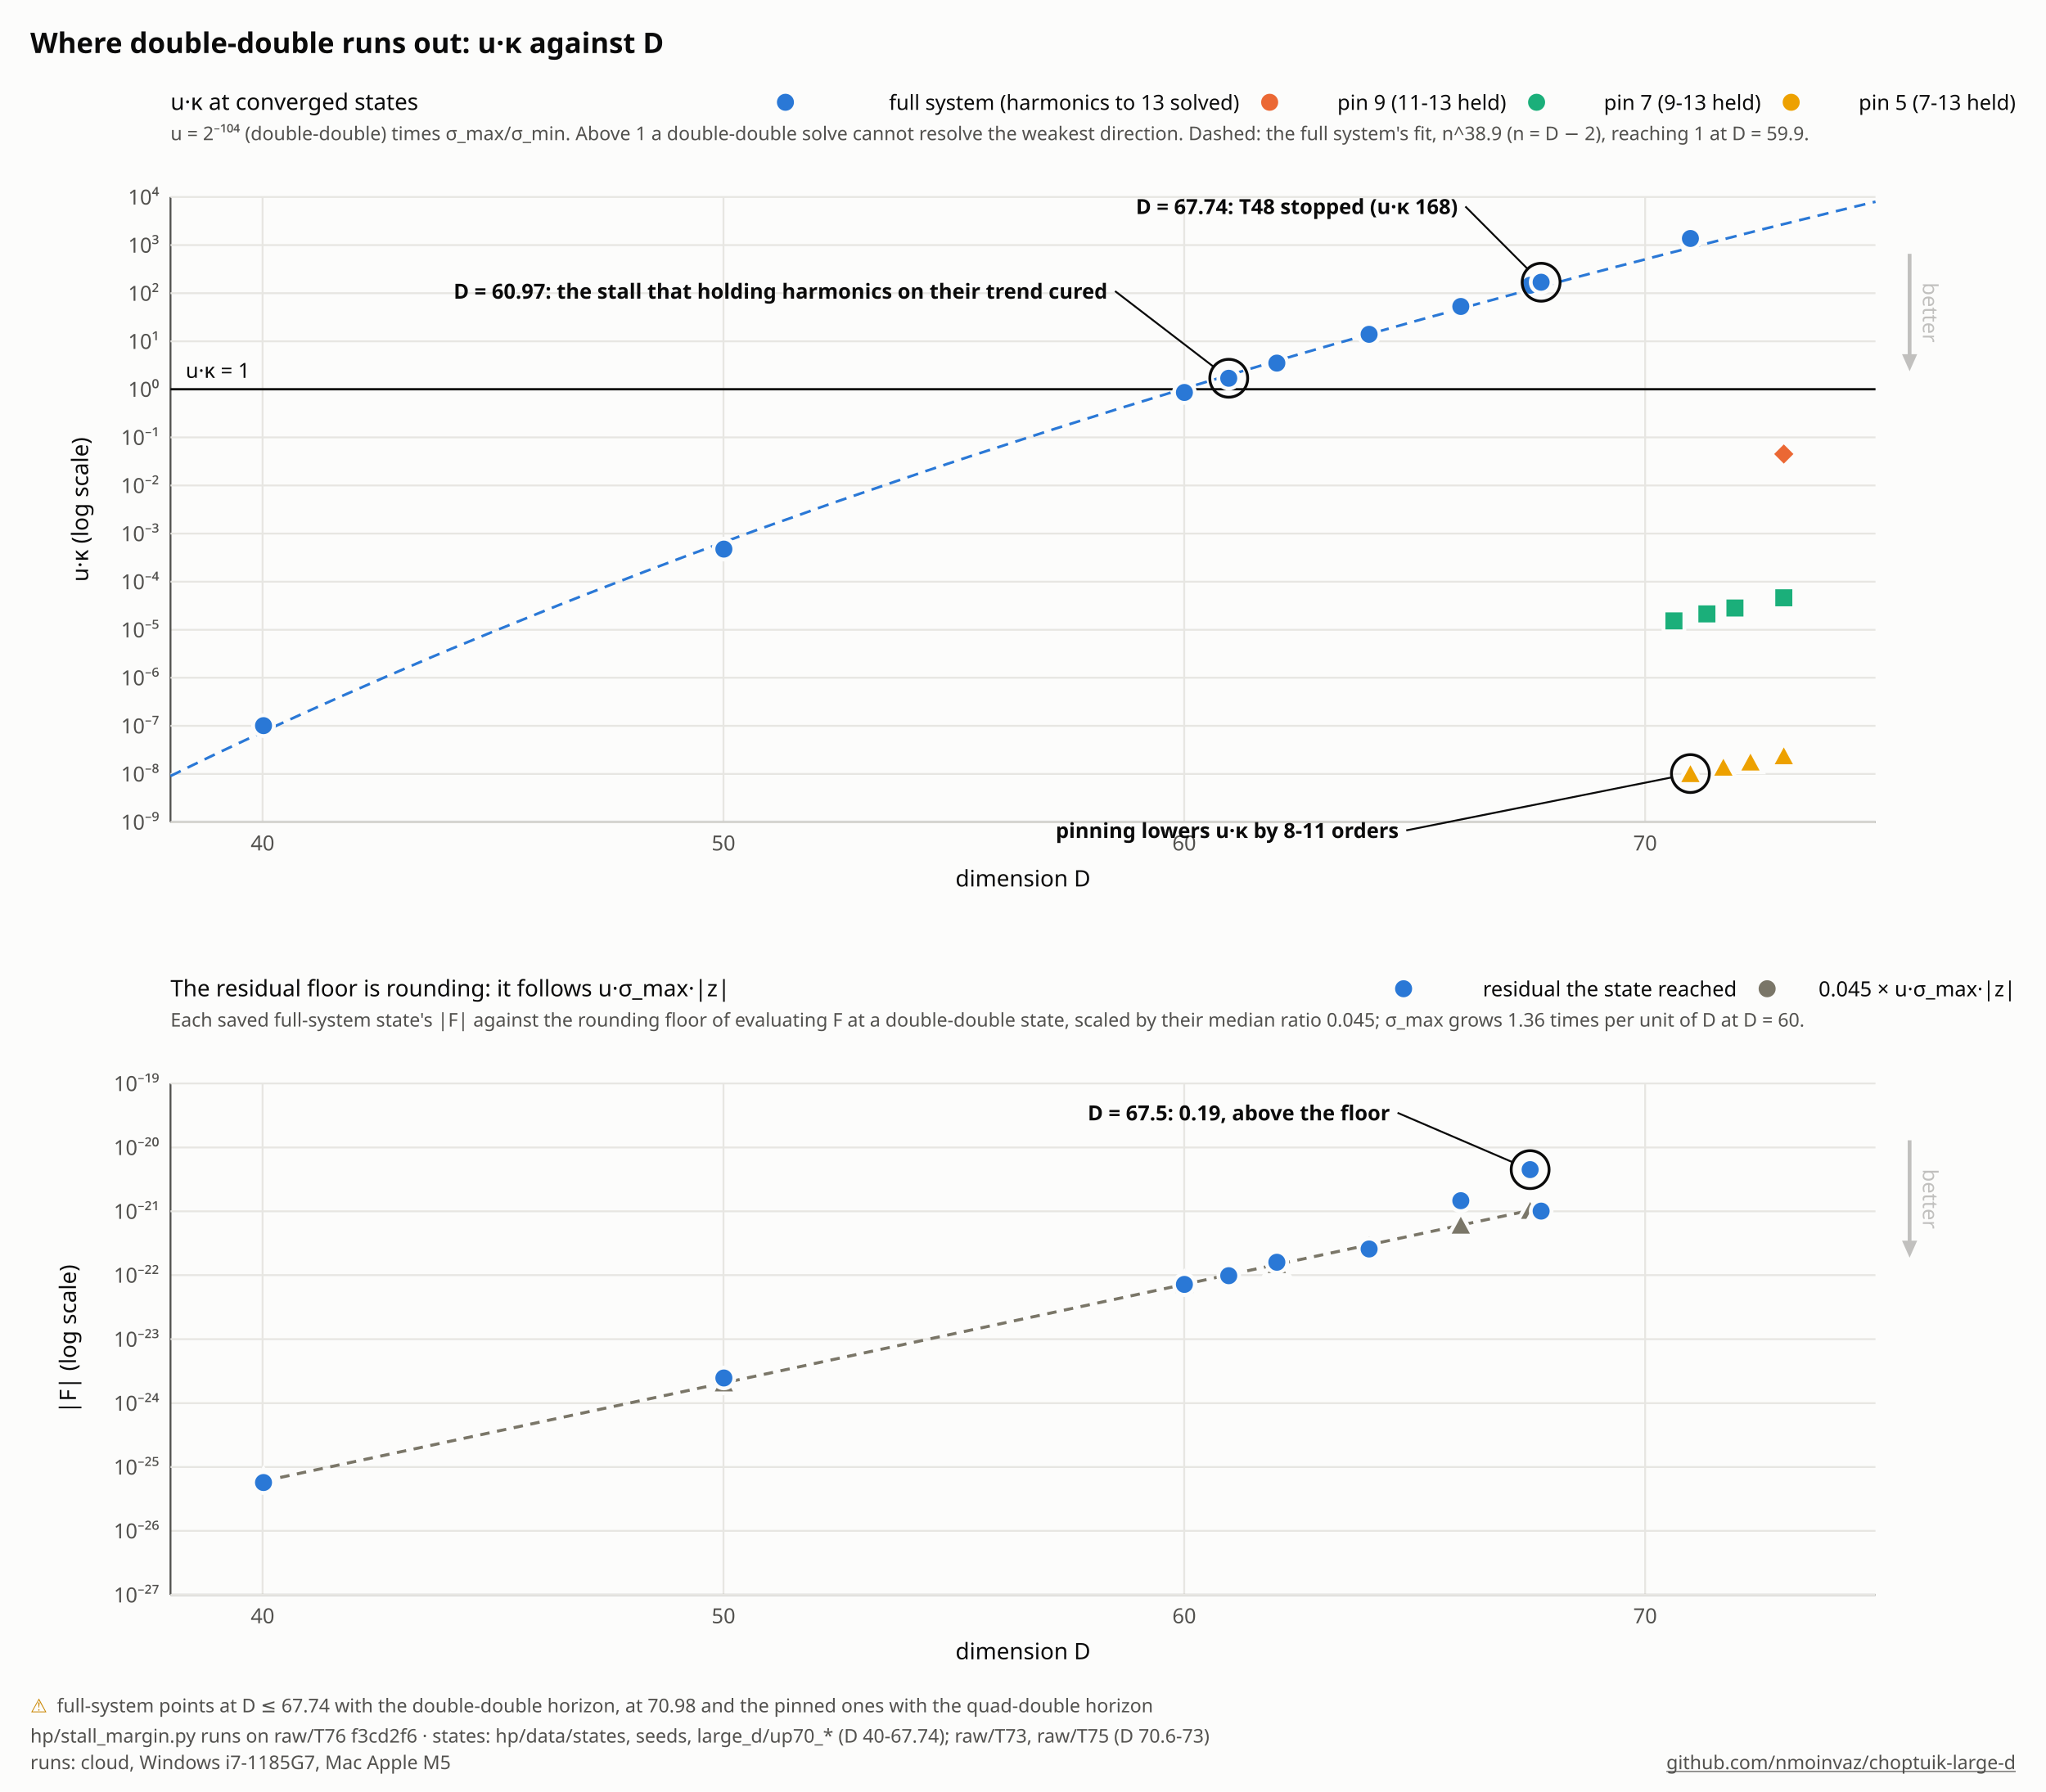
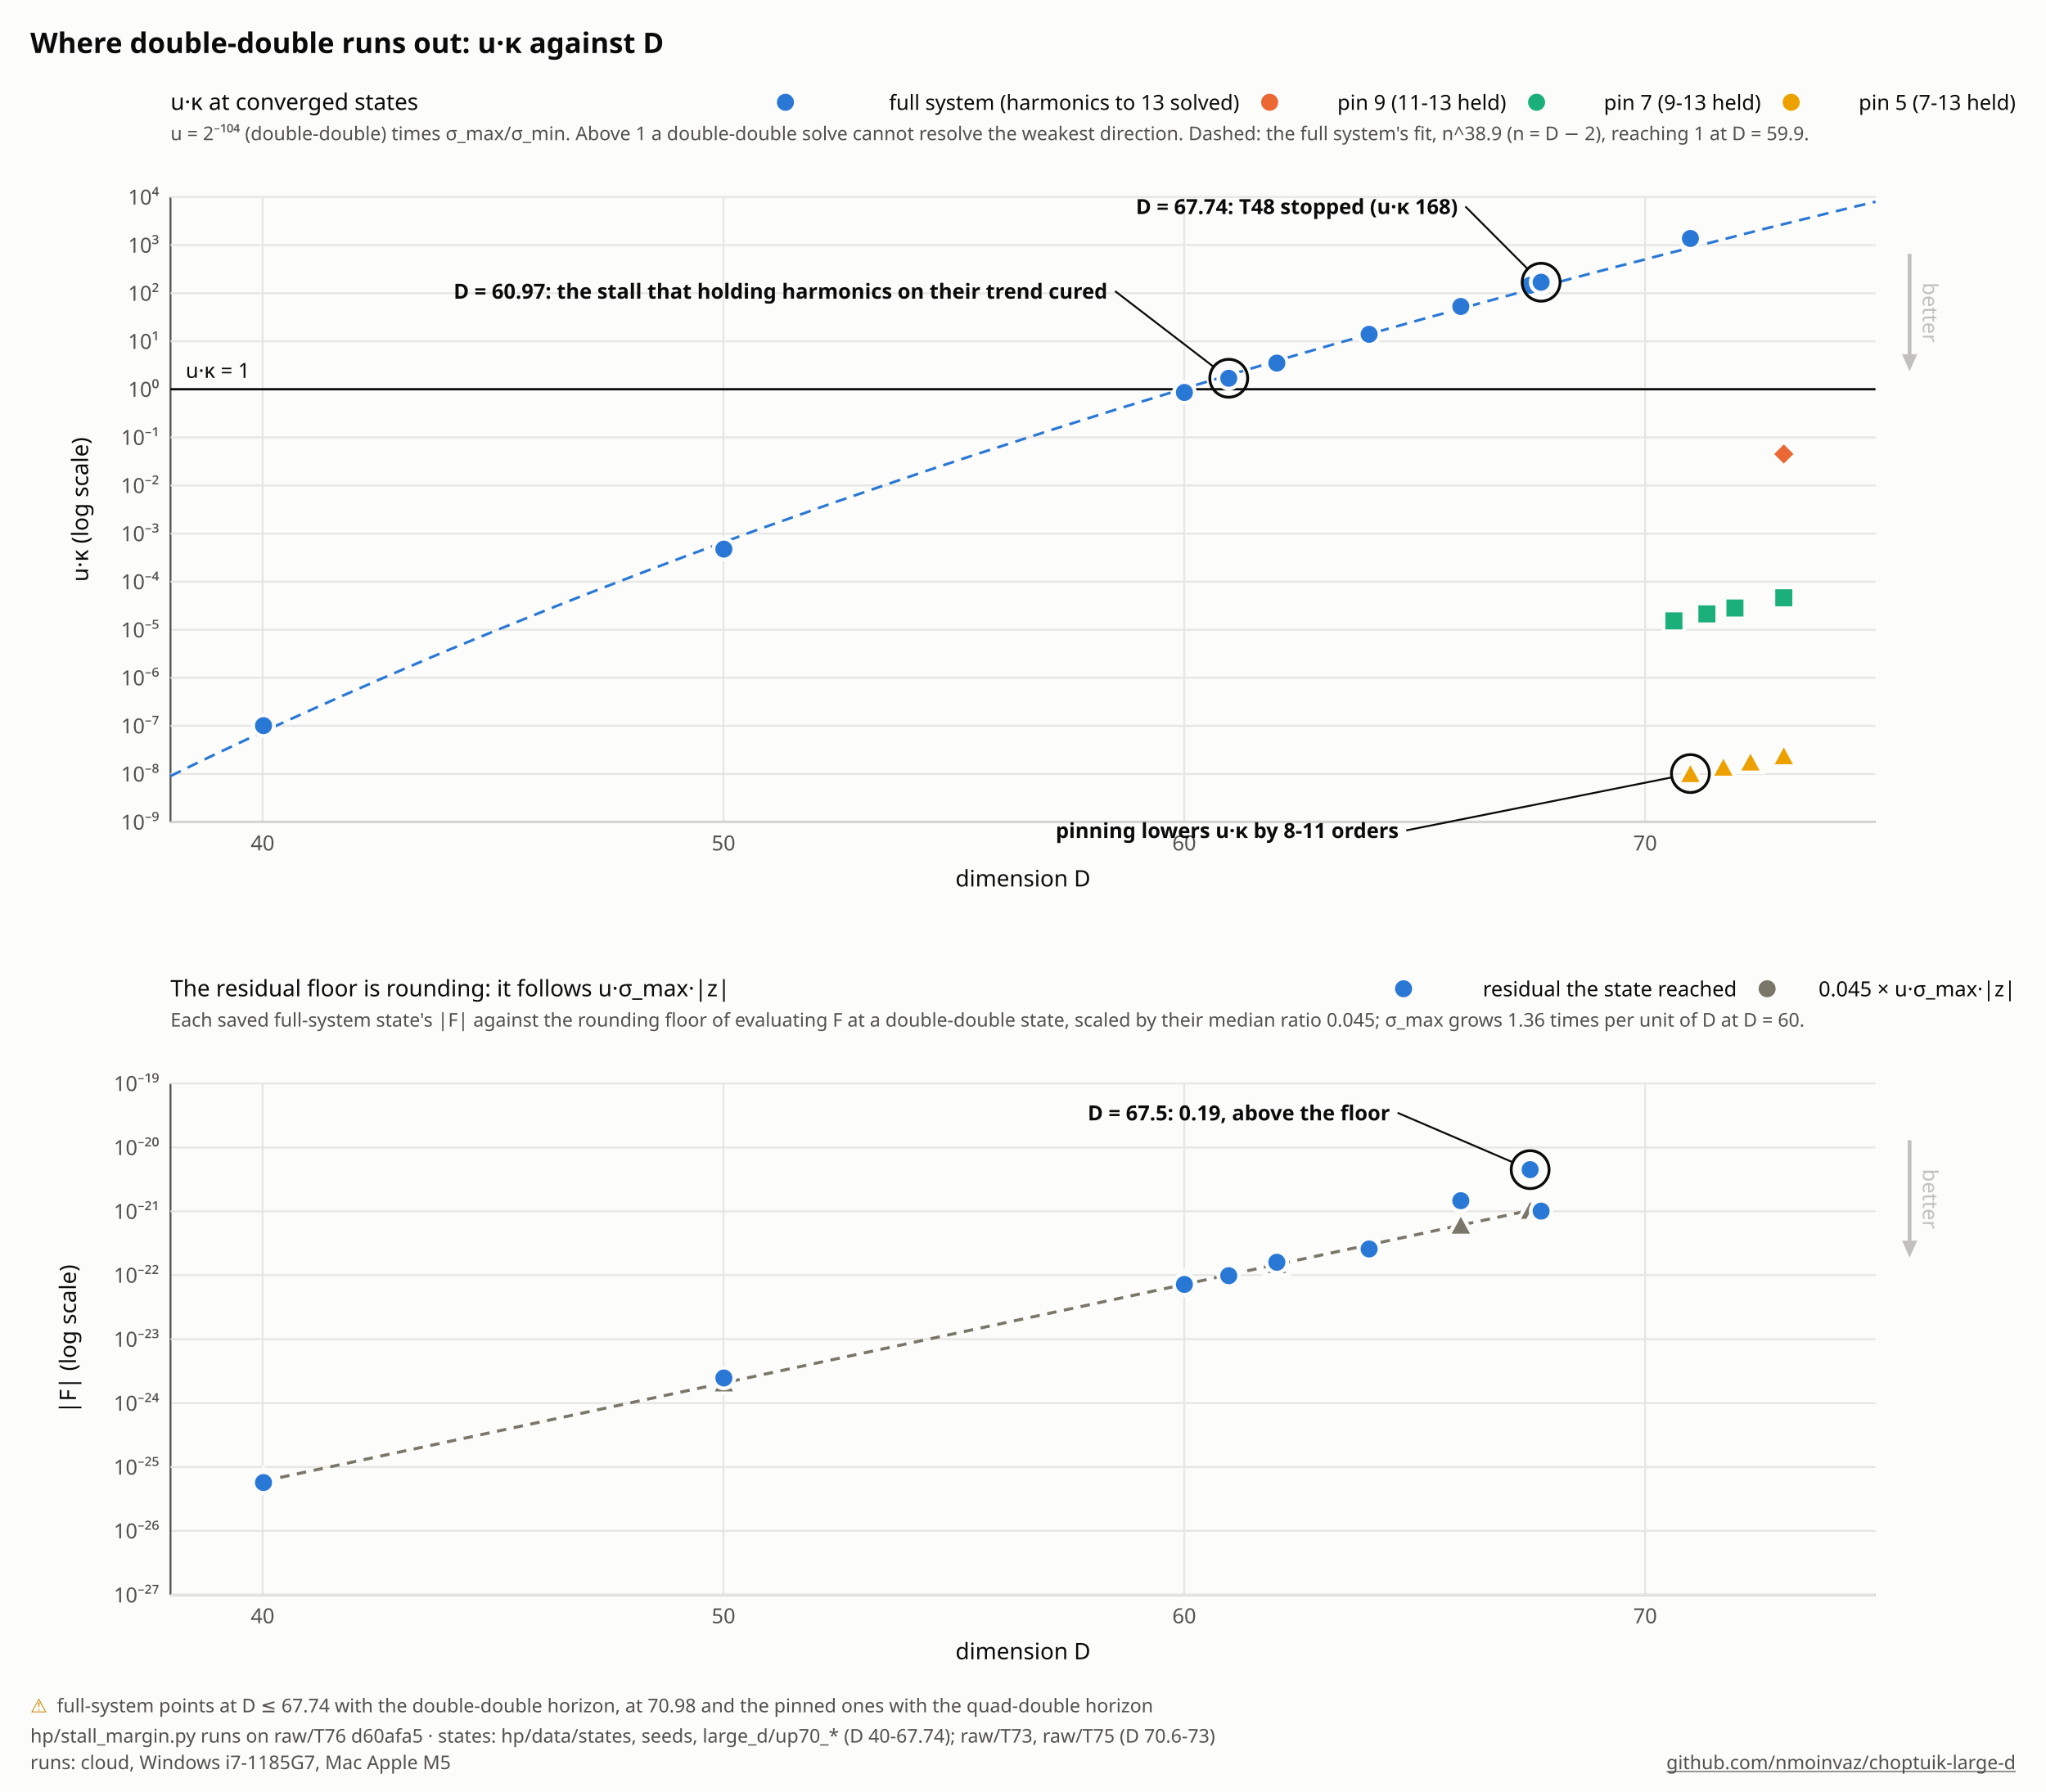
<svg xmlns="http://www.w3.org/2000/svg" width="1080" height="946" viewBox="0 0 1080 946" font-family="system-ui, sans-serif">
  <style>@media (prefers-color-scheme: dark){[fill="#fcfcfb"]{fill:#201f1d}[stroke="#fcfcfb"]{stroke:#201f1d}[fill="#0b0b0b"]{fill:#e8e6e3}[stroke="#0b0b0b"]{stroke:#e8e6e3}[fill="#52514e"]{fill:#a8a49d}[stroke="#52514e"]{stroke:#a8a49d}[fill="#e7e6e2"]{fill:#343230}[stroke="#e7e6e2"]{stroke:#343230}[fill="#c98500"]{fill:#d69a2d}[stroke="#c98500"]{stroke:#d69a2d}[fill="#eb6834"]{fill:#dd5c26}[stroke="#eb6834"]{stroke:#dd5c26}[fill="#eda100"]{fill:#c08800}[stroke="#eda100"]{stroke:#c08800}[fill="#e87ba4"]{fill:#d1678f}[stroke="#e87ba4"]{stroke:#d1678f}[fill="#4a3aa7"]{fill:#7263cf}[stroke="#4a3aa7"]{stroke:#7263cf}[fill="#a6339a"]{fill:#c257b5}[stroke="#a6339a"]{stroke:#c257b5}[fill="#7a7668"]{fill:#948e82}[stroke="#7a7668"]{stroke:#948e82}}</style>
  <rect width="1080" height="946" fill="#fcfcfb" />
  <text x="16.0" y="28.0" font-size="15" fill="#0b0b0b" text-anchor="start" font-weight="bold">Where double-double runs out: u·κ against D</text>
  <text x="1064.0" y="58.0" font-size="11" fill="#0b0b0b" text-anchor="end" font-weight="normal">pin 5 (7-13 held)</text>
  <circle cx="945.5" cy="54" r="4.5" fill="#eda100" />
  <text x="929.5" y="58.0" font-size="11" fill="#0b0b0b" text-anchor="end" font-weight="normal">pin 7 (9-13 held)</text>
  <circle cx="811.1" cy="54" r="4.5" fill="#1baf7a" />
  <text x="795.1" y="58.0" font-size="11" fill="#0b0b0b" text-anchor="end" font-weight="normal">pin 9 (11-13 held)</text>
  <circle cx="670.2" cy="54" r="4.5" fill="#eb6834" />
  <text x="654.2" y="58.0" font-size="11" fill="#0b0b0b" text-anchor="end" font-weight="normal">full system (harmonics to 13 solved)</text>
  <circle cx="414.6" cy="54" r="4.5" fill="#2a78d6" />
  <text x="90.0" y="58.0" font-size="12" fill="#0b0b0b" text-anchor="start" font-weight="normal">u·κ at converged states</text>
  <text x="90.0" y="74.0" font-size="10" fill="#52514e" text-anchor="start" font-weight="normal">u = 2⁻¹⁰⁴ (double-double) times σ_max/σ_min. Above 1 a double-double solve cannot resolve the weakest direction. Dashed: the full system's fit, n^38.9 (n = D − 2), reaching 1 at D = 59.9.</text>
  <line x1="138.6" y1="104.0" x2="138.6" y2="434.0" stroke="#e7e6e2" stroke-width="1" />
  <text x="138.6" y="449.0" font-size="11" fill="#52514e" text-anchor="middle" font-weight="normal" font-variant-numeric="tabular-nums">40</text>
  <line x1="381.9" y1="104.0" x2="381.9" y2="434.0" stroke="#e7e6e2" stroke-width="1" />
  <text x="381.9" y="449.0" font-size="11" fill="#52514e" text-anchor="middle" font-weight="normal" font-variant-numeric="tabular-nums">50</text>
  <line x1="625.1" y1="104.0" x2="625.1" y2="434.0" stroke="#e7e6e2" stroke-width="1" />
  <text x="625.1" y="449.0" font-size="11" fill="#52514e" text-anchor="middle" font-weight="normal" font-variant-numeric="tabular-nums">60</text>
  <line x1="868.4" y1="104.0" x2="868.4" y2="434.0" stroke="#e7e6e2" stroke-width="1" />
  <text x="868.4" y="449.0" font-size="11" fill="#52514e" text-anchor="middle" font-weight="normal" font-variant-numeric="tabular-nums">70</text>
  <line x1="90.0" y1="332.5" x2="990.0" y2="332.5" stroke="#e7e6e2" stroke-width="1" />
  <text x="84.0" y="336.5" font-size="11" fill="#52514e" text-anchor="end" font-weight="normal" font-variant-numeric="tabular-nums">10⁻⁵</text>
  <line x1="90.0" y1="205.5" x2="990.0" y2="205.5" stroke="#e7e6e2" stroke-width="1" />
  <text x="84.0" y="209.5" font-size="11" fill="#52514e" text-anchor="end" font-weight="normal" font-variant-numeric="tabular-nums">10⁰</text>
  <line x1="90.0" y1="434.0" x2="990.0" y2="434.0" stroke="#52514e" stroke-width="1" />
  <line x1="90.0" y1="104.0" x2="90.0" y2="434.0" stroke="#52514e" stroke-width="1" />
  <text x="540.0" y="468.0" font-size="12" fill="#0b0b0b" text-anchor="middle" font-weight="normal">dimension D</text>
  <text x="46.5" y="269.0" font-size="12" fill="#0b0b0b" text-anchor="middle" transform="rotate(-90 46.5 269.0)">u·κ (log scale)</text>
  <line x1="90.0" y1="434.0" x2="990.0" y2="434.0" stroke="#e7e6e2" stroke-width="1" />
  <text x="84.0" y="438.0" font-size="11" fill="#52514e" text-anchor="end" font-weight="normal" font-variant-numeric="tabular-nums">10⁻⁹</text>
  <line x1="90.0" y1="408.6" x2="990.0" y2="408.6" stroke="#e7e6e2" stroke-width="1" />
  <text x="84.0" y="412.6" font-size="11" fill="#52514e" text-anchor="end" font-weight="normal" font-variant-numeric="tabular-nums">10⁻⁸</text>
  <line x1="90.0" y1="383.2" x2="990.0" y2="383.2" stroke="#e7e6e2" stroke-width="1" />
  <text x="84.0" y="387.2" font-size="11" fill="#52514e" text-anchor="end" font-weight="normal" font-variant-numeric="tabular-nums">10⁻⁷</text>
  <line x1="90.0" y1="357.8" x2="990.0" y2="357.8" stroke="#e7e6e2" stroke-width="1" />
  <text x="84.0" y="361.8" font-size="11" fill="#52514e" text-anchor="end" font-weight="normal" font-variant-numeric="tabular-nums">10⁻⁶</text>
  <line x1="90.0" y1="307.1" x2="990.0" y2="307.1" stroke="#e7e6e2" stroke-width="1" />
  <text x="84.0" y="311.1" font-size="11" fill="#52514e" text-anchor="end" font-weight="normal" font-variant-numeric="tabular-nums">10⁻⁴</text>
  <line x1="90.0" y1="281.7" x2="990.0" y2="281.7" stroke="#e7e6e2" stroke-width="1" />
  <text x="84.0" y="285.7" font-size="11" fill="#52514e" text-anchor="end" font-weight="normal" font-variant-numeric="tabular-nums">10⁻³</text>
  <line x1="90.0" y1="256.3" x2="990.0" y2="256.3" stroke="#e7e6e2" stroke-width="1" />
  <text x="84.0" y="260.3" font-size="11" fill="#52514e" text-anchor="end" font-weight="normal" font-variant-numeric="tabular-nums">10⁻²</text>
  <line x1="90.0" y1="230.9" x2="990.0" y2="230.9" stroke="#e7e6e2" stroke-width="1" />
  <text x="84.0" y="234.9" font-size="11" fill="#52514e" text-anchor="end" font-weight="normal" font-variant-numeric="tabular-nums">10⁻¹</text>
  <line x1="90.0" y1="180.2" x2="990.0" y2="180.2" stroke="#e7e6e2" stroke-width="1" />
  <text x="84.0" y="184.2" font-size="11" fill="#52514e" text-anchor="end" font-weight="normal" font-variant-numeric="tabular-nums">10¹</text>
  <line x1="90.0" y1="154.8" x2="990.0" y2="154.8" stroke="#e7e6e2" stroke-width="1" />
  <text x="84.0" y="158.8" font-size="11" fill="#52514e" text-anchor="end" font-weight="normal" font-variant-numeric="tabular-nums">10²</text>
  <line x1="90.0" y1="129.4" x2="990.0" y2="129.4" stroke="#e7e6e2" stroke-width="1" />
  <text x="84.0" y="133.4" font-size="11" fill="#52514e" text-anchor="end" font-weight="normal" font-variant-numeric="tabular-nums">10³</text>
  <line x1="90.0" y1="104.0" x2="990.0" y2="104.0" stroke="#e7e6e2" stroke-width="1" />
  <text x="84.0" y="108.0" font-size="11" fill="#52514e" text-anchor="end" font-weight="normal" font-variant-numeric="tabular-nums">10⁴</text>
  <g opacity="0.35">
    <line x1="1008.0" y1="134.0" x2="1008.0" y2="190.0" stroke="#52514e" stroke-width="2" />
    <polygon points="1008.0,196.0 1004.0,187.0 1012.0,187.0" fill="#52514e" />
    <text x="1008.0" y="158.0" font-size="11" fill="#52514e" text-anchor="middle" transform="rotate(90.0 1008.0 165.0)">better</text>
  </g>
  <line x1="90.0" y1="205.5" x2="990.0" y2="205.5" stroke="#0b0b0b" stroke-width="1.2" />
  <text x="98.0" y="199.5" font-size="11" fill="#0b0b0b" text-anchor="start" font-weight="normal">u·κ = 1</text>
  <polyline points="90.0,409.7 101.4,404.1 112.8,398.6 124.2,393.2 135.6,387.9 147.0,382.6 158.4,377.4 169.7,372.3 181.1,367.2 192.5,362.2 203.9,357.2 215.3,352.3 226.7,347.4 238.1,342.6 249.5,337.9 260.9,333.2 272.3,328.6 283.7,324.0 295.1,319.4 306.5,314.9 317.8,310.5 329.2,306.1 340.6,301.7 352.0,297.4 363.4,293.1 374.8,288.9 386.2,284.7 397.6,280.5 409.0,276.4 420.4,272.4 431.8,268.3 443.2,264.3 454.6,260.4 465.9,256.5 477.3,252.6 488.7,248.7 500.1,244.9 511.5,241.1 522.9,237.4 534.3,233.7 545.7,230.0 557.1,226.3 568.5,222.7 579.9,219.1 591.3,215.5 602.7,212.0 614.1,208.5 625.4,205.0 636.8,201.6 648.2,198.2 659.6,194.8 671.0,191.4 682.4,188.0 693.8,184.7 705.2,181.4 716.6,178.2 728.0,174.9 739.4,171.7 750.8,168.5 762.2,165.4 773.5,162.2 784.9,159.1 796.3,156.0 807.7,152.9 819.1,149.9 830.5,146.8 841.9,143.8 853.3,140.8 864.7,137.9 876.1,134.9 887.5,132.0 898.9,129.1 910.3,126.2 921.6,123.3 933.0,120.4 944.4,117.6 955.8,114.8 967.2,112.0 978.6,109.2 990.0,106.5" fill="none" stroke="#2a78d6" stroke-width="1.4" stroke-dasharray="6 4" />
  <g>
    <circle cx="139.1" cy="383.1" r="5.5" fill="#2a78d6" stroke="#fcfcfb" stroke-width="2" />
  </g>
  <g>
    <circle cx="382.1" cy="289.9" r="5.5" fill="#2a78d6" stroke="#fcfcfb" stroke-width="2" />
  </g>
  <g>
    <circle cx="625.2" cy="207.2" r="5.5" fill="#2a78d6" stroke="#fcfcfb" stroke-width="2" />
  </g>
  <g>
    <circle cx="648.6" cy="199.7" r="5.5" fill="#2a78d6" stroke="#fcfcfb" stroke-width="2" />
  </g>
  <g>
    <circle cx="674.0" cy="191.7" r="5.5" fill="#2a78d6" stroke="#fcfcfb" stroke-width="2" />
  </g>
  <g>
    <circle cx="722.7" cy="176.5" r="5.5" fill="#2a78d6" stroke="#fcfcfb" stroke-width="2" />
  </g>
  <g>
    <circle cx="771.1" cy="161.8" r="5.5" fill="#2a78d6" stroke="#fcfcfb" stroke-width="2" />
  </g>
  <g>
    <circle cx="807.7" cy="150.6" r="5.5" fill="#2a78d6" stroke="#fcfcfb" stroke-width="2" />
  </g>
  <g>
    <circle cx="813.5" cy="149.0" r="5.5" fill="#2a78d6" stroke="#fcfcfb" stroke-width="2" />
  </g>
  <g>
    <circle cx="892.3" cy="125.9" r="5.5" fill="#2a78d6" stroke="#fcfcfb" stroke-width="2" />
  </g>
  <g>
    <polygon points="941.6,233.2 948.1,239.7 941.6,246.2 935.1,239.7" fill="#eb6834" stroke="#fcfcfb" stroke-width="2" />
  </g>
  <g>
    <rect x="878.1" y="322.3" width="11.0" height="11.0" fill="#1baf7a" stroke="#fcfcfb" stroke-width="2" />
  </g>
  <g>
    <rect x="895.5" y="318.6" width="11.0" height="11.0" fill="#1baf7a" stroke="#fcfcfb" stroke-width="2" />
  </g>
  <g>
    <rect x="910.3" y="315.5" width="11.0" height="11.0" fill="#1baf7a" stroke="#fcfcfb" stroke-width="2" />
  </g>
  <g>
    <rect x="936.1" y="310.1" width="11.0" height="11.0" fill="#1baf7a" stroke="#fcfcfb" stroke-width="2" />
  </g>
  <g>
    <polygon points="892.3,401.9 898.8,413.9 885.8,413.9" fill="#eda100" stroke="#fcfcfb" stroke-width="2" />
  </g>
  <g>
    <polygon points="909.7,398.5 916.2,410.5 903.2,410.5" fill="#eda100" stroke="#fcfcfb" stroke-width="2" />
  </g>
  <g>
    <polygon points="924.0,395.8 930.5,407.8 917.5,407.8" fill="#eda100" stroke="#fcfcfb" stroke-width="2" />
  </g>
  <g>
    <polygon points="941.6,392.5 948.1,404.5 935.1,404.5" fill="#eda100" stroke="#fcfcfb" stroke-width="2" />
  </g>
  <circle cx="648.6" cy="199.7" r="10" fill="none" stroke="#0b0b0b" stroke-width="1.5" />
  <line x1="640.7" y1="193.7" x2="588.6" y2="153.7" stroke="#0b0b0b" stroke-width="1" />
  <text x="584.6" y="157.7" font-size="11" fill="#0b0b0b" text-anchor="end" font-weight="bold">D = 60.97: the stall that holding harmonics on their trend cured</text>
  <circle cx="813.5" cy="149.0" r="10" fill="none" stroke="#0b0b0b" stroke-width="1.5" />
  <line x1="806.4" y1="142.0" x2="773.5" y2="109.0" stroke="#0b0b0b" stroke-width="1" />
  <text x="769.5" y="113.0" font-size="11" fill="#0b0b0b" text-anchor="end" font-weight="bold">D = 67.74: T48 stopped (u·κ 168)</text>
  <circle cx="892.3" cy="408.4" r="10" fill="none" stroke="#0b0b0b" stroke-width="1.5" />
  <line x1="882.5" y1="410.4" x2="742.3" y2="438.4" stroke="#0b0b0b" stroke-width="1" />
  <text x="738.3" y="442.4" font-size="11" fill="#0b0b0b" text-anchor="end" font-weight="bold">pinning lowers u·κ by 8-11 orders</text>
  <text x="1064.0" y="526.0" font-size="11" fill="#0b0b0b" text-anchor="end" font-weight="normal">0.045 × u·σ_max·|z|</text>
  <circle cx="932.8" cy="522" r="4.5" fill="#7a7668" />
  <text x="916.8" y="526.0" font-size="11" fill="#0b0b0b" text-anchor="end" font-weight="normal">residual the state reached</text>
  <circle cx="740.9" cy="522" r="4.5" fill="#2a78d6" />
  <text x="90.0" y="526.0" font-size="12" fill="#0b0b0b" text-anchor="start" font-weight="normal">The residual floor is rounding: it follows u·σ_max·|z|</text>
  <text x="90.0" y="542.0" font-size="10" fill="#52514e" text-anchor="start" font-weight="normal">Each saved full-system state's |F| against the rounding floor of evaluating F at a double-double state, scaled by their median ratio 0.045; σ_max grows 1.36 times per unit of D at D = 60.</text>
  <line x1="138.6" y1="572.0" x2="138.6" y2="842.0" stroke="#e7e6e2" stroke-width="1" />
  <text x="138.6" y="857.0" font-size="11" fill="#52514e" text-anchor="middle" font-weight="normal" font-variant-numeric="tabular-nums">40</text>
  <line x1="381.9" y1="572.0" x2="381.9" y2="842.0" stroke="#e7e6e2" stroke-width="1" />
  <text x="381.9" y="857.0" font-size="11" fill="#52514e" text-anchor="middle" font-weight="normal" font-variant-numeric="tabular-nums">50</text>
  <line x1="625.1" y1="572.0" x2="625.1" y2="842.0" stroke="#e7e6e2" stroke-width="1" />
  <text x="625.1" y="857.0" font-size="11" fill="#52514e" text-anchor="middle" font-weight="normal" font-variant-numeric="tabular-nums">60</text>
  <line x1="868.4" y1="572.0" x2="868.4" y2="842.0" stroke="#e7e6e2" stroke-width="1" />
  <text x="868.4" y="857.0" font-size="11" fill="#52514e" text-anchor="middle" font-weight="normal" font-variant-numeric="tabular-nums">70</text>
  <line x1="90.0" y1="808.2" x2="990.0" y2="808.2" stroke="#e7e6e2" stroke-width="1" />
  <text x="84.0" y="812.2" font-size="11" fill="#52514e" text-anchor="end" font-weight="normal" font-variant-numeric="tabular-nums">10⁻²⁶</text>
  <line x1="90.0" y1="740.8" x2="990.0" y2="740.8" stroke="#e7e6e2" stroke-width="1" />
  <text x="84.0" y="744.8" font-size="11" fill="#52514e" text-anchor="end" font-weight="normal" font-variant-numeric="tabular-nums">10⁻²⁴</text>
  <line x1="90.0" y1="673.2" x2="990.0" y2="673.2" stroke="#e7e6e2" stroke-width="1" />
  <text x="84.0" y="677.2" font-size="11" fill="#52514e" text-anchor="end" font-weight="normal" font-variant-numeric="tabular-nums">10⁻²²</text>
  <line x1="90.0" y1="605.8" x2="990.0" y2="605.8" stroke="#e7e6e2" stroke-width="1" />
  <text x="84.0" y="609.8" font-size="11" fill="#52514e" text-anchor="end" font-weight="normal" font-variant-numeric="tabular-nums">10⁻²⁰</text>
  <line x1="90.0" y1="842.0" x2="990.0" y2="842.0" stroke="#52514e" stroke-width="1" />
  <line x1="90.0" y1="572.0" x2="90.0" y2="842.0" stroke="#52514e" stroke-width="1" />
  <text x="540.0" y="876.0" font-size="12" fill="#0b0b0b" text-anchor="middle" font-weight="normal">dimension D</text>
  <text x="40.1" y="707.0" font-size="12" fill="#0b0b0b" text-anchor="middle" transform="rotate(-90 40.1 707.0)">|F| (log scale)</text>
  <line x1="90.0" y1="842.0" x2="990.0" y2="842.0" stroke="#e7e6e2" stroke-width="1" />
  <text x="84.0" y="846.0" font-size="11" fill="#52514e" text-anchor="end" font-weight="normal" font-variant-numeric="tabular-nums">10⁻²⁷</text>
  <line x1="90.0" y1="774.5" x2="990.0" y2="774.5" stroke="#e7e6e2" stroke-width="1" />
  <text x="84.0" y="778.5" font-size="11" fill="#52514e" text-anchor="end" font-weight="normal" font-variant-numeric="tabular-nums">10⁻²⁵</text>
  <line x1="90.0" y1="707.0" x2="990.0" y2="707.0" stroke="#e7e6e2" stroke-width="1" />
  <text x="84.0" y="711.0" font-size="11" fill="#52514e" text-anchor="end" font-weight="normal" font-variant-numeric="tabular-nums">10⁻²³</text>
  <line x1="90.0" y1="639.5" x2="990.0" y2="639.5" stroke="#e7e6e2" stroke-width="1" />
  <text x="84.0" y="643.5" font-size="11" fill="#52514e" text-anchor="end" font-weight="normal" font-variant-numeric="tabular-nums">10⁻²¹</text>
  <line x1="90.0" y1="572.0" x2="990.0" y2="572.0" stroke="#e7e6e2" stroke-width="1" />
  <text x="84.0" y="576.0" font-size="11" fill="#52514e" text-anchor="end" font-weight="normal" font-variant-numeric="tabular-nums">10⁻¹⁹</text>
  <g opacity="0.35">
    <line x1="1008.0" y1="602.0" x2="1008.0" y2="658.0" stroke="#52514e" stroke-width="2" />
    <polygon points="1008.0,664.0 1004.0,655.0 1012.0,655.0" fill="#52514e" />
    <text x="1008.0" y="626.0" font-size="11" fill="#52514e" text-anchor="middle" transform="rotate(90.0 1008.0 633.0)">better</text>
  </g>
  <polyline points="139.1,781.9 382.1,730.1 625.2,678.1 648.6,673.0 674.0,667.6 722.7,657.2 771.1,646.8 807.7,639.0 813.5,637.7" fill="none" stroke="#7a7668" stroke-width="1.6" stroke-dasharray="5 4" />
  <g>
    <polygon points="139.1,775.4 145.6,787.4 132.6,787.4" fill="#7a7668" stroke="#fcfcfb" stroke-width="2" />
  </g>
  <g>
    <circle cx="139.1" cy="782.7" r="5.5" fill="#2a78d6" stroke="#fcfcfb" stroke-width="2" />
  </g>
  <g>
    <polygon points="382.1,723.6 388.6,735.6 375.6,735.6" fill="#7a7668" stroke="#fcfcfb" stroke-width="2" />
  </g>
  <g>
    <circle cx="382.1" cy="727.5" r="5.5" fill="#2a78d6" stroke="#fcfcfb" stroke-width="2" />
  </g>
  <g>
    <polygon points="625.2,671.6 631.7,683.6 618.7,683.6" fill="#7a7668" stroke="#fcfcfb" stroke-width="2" />
  </g>
  <g>
    <circle cx="625.2" cy="678.1" r="5.5" fill="#2a78d6" stroke="#fcfcfb" stroke-width="2" />
  </g>
  <g>
    <polygon points="648.6,666.5 655.1,678.5 642.1,678.5" fill="#7a7668" stroke="#fcfcfb" stroke-width="2" />
  </g>
  <g>
    <circle cx="648.6" cy="673.5" r="5.5" fill="#2a78d6" stroke="#fcfcfb" stroke-width="2" />
  </g>
  <g>
    <polygon points="674.0,661.1 680.5,673.1 667.5,673.1" fill="#7a7668" stroke="#fcfcfb" stroke-width="2" />
  </g>
  <g>
    <circle cx="674.0" cy="666.4" r="5.5" fill="#2a78d6" stroke="#fcfcfb" stroke-width="2" />
  </g>
  <g>
    <polygon points="722.7,650.7 729.2,662.7 716.2,662.7" fill="#7a7668" stroke="#fcfcfb" stroke-width="2" />
  </g>
  <g>
    <circle cx="722.7" cy="659.4" r="5.5" fill="#2a78d6" stroke="#fcfcfb" stroke-width="2" />
  </g>
  <g>
    <polygon points="771.1,640.3 777.6,652.3 764.6,652.3" fill="#7a7668" stroke="#fcfcfb" stroke-width="2" />
  </g>
  <g>
    <circle cx="771.1" cy="633.9" r="5.5" fill="#2a78d6" stroke="#fcfcfb" stroke-width="2" />
  </g>
  <g>
    <polygon points="807.7,632.5 814.2,644.5 801.2,644.5" fill="#7a7668" stroke="#fcfcfb" stroke-width="2" />
  </g>
  <g>
    <circle cx="807.7" cy="617.5" r="5.5" fill="#2a78d6" stroke="#fcfcfb" stroke-width="2" />
  </g>
  <g>
    <polygon points="813.5,631.2 820.0,643.2 807.0,643.2" fill="#7a7668" stroke="#fcfcfb" stroke-width="2" />
  </g>
  <g>
    <circle cx="813.5" cy="639.4" r="5.5" fill="#2a78d6" stroke="#fcfcfb" stroke-width="2" />
  </g>
  <circle cx="807.7" cy="617.5" r="10" fill="none" stroke="#0b0b0b" stroke-width="1.5" />
  <line x1="798.5" y1="613.6" x2="737.7" y2="587.5" stroke="#0b0b0b" stroke-width="1" />
  <text x="733.7" y="591.5" font-size="11" fill="#0b0b0b" text-anchor="end" font-weight="bold">D = 67.5: 0.19, above the floor</text>
  <text x="16.0" y="934.0" font-size="10" fill="#52514e" text-anchor="start" font-weight="normal">runs: cloud, Windows i7-1185G7, Mac Apple M5</text>
-   <text x="16.0" y="920.0" font-size="10" fill="#52514e" text-anchor="start" font-weight="normal">hp/stall_margin.py runs on raw/T76 f3cd2f6  ·  states: hp/data/states, seeds, large_d/up70_* (D 40-67.74); raw/T73, raw/T75 (D 70.6-73)</text>
+   <text x="16.0" y="920.0" font-size="10" fill="#52514e" text-anchor="start" font-weight="normal">hp/stall_margin.py runs on raw/T76 d60afa5  ·  states: hp/data/states, seeds, large_d/up70_* (D 40-67.74); raw/T73, raw/T75 (D 70.6-73)</text>
  <text x="16.0" y="904.0" font-size="10" fill="#c98500" text-anchor="start" font-weight="normal">⚠</text>
  <text x="30.0" y="904.0" font-size="10" fill="#52514e" text-anchor="start" font-weight="normal">full-system points at D ≤ 67.74 with the double-double horizon, at 70.98 and the pinned ones with the quad-double horizon</text>
  <a href="https://github.com/nmoinvaz/choptuik-large-d">
    <text x="1064" y="934" font-size="10" fill="#52514e" text-anchor="end" text-decoration="underline">github.com/nmoinvaz/choptuik-large-d</text>
  </a>
</svg>
